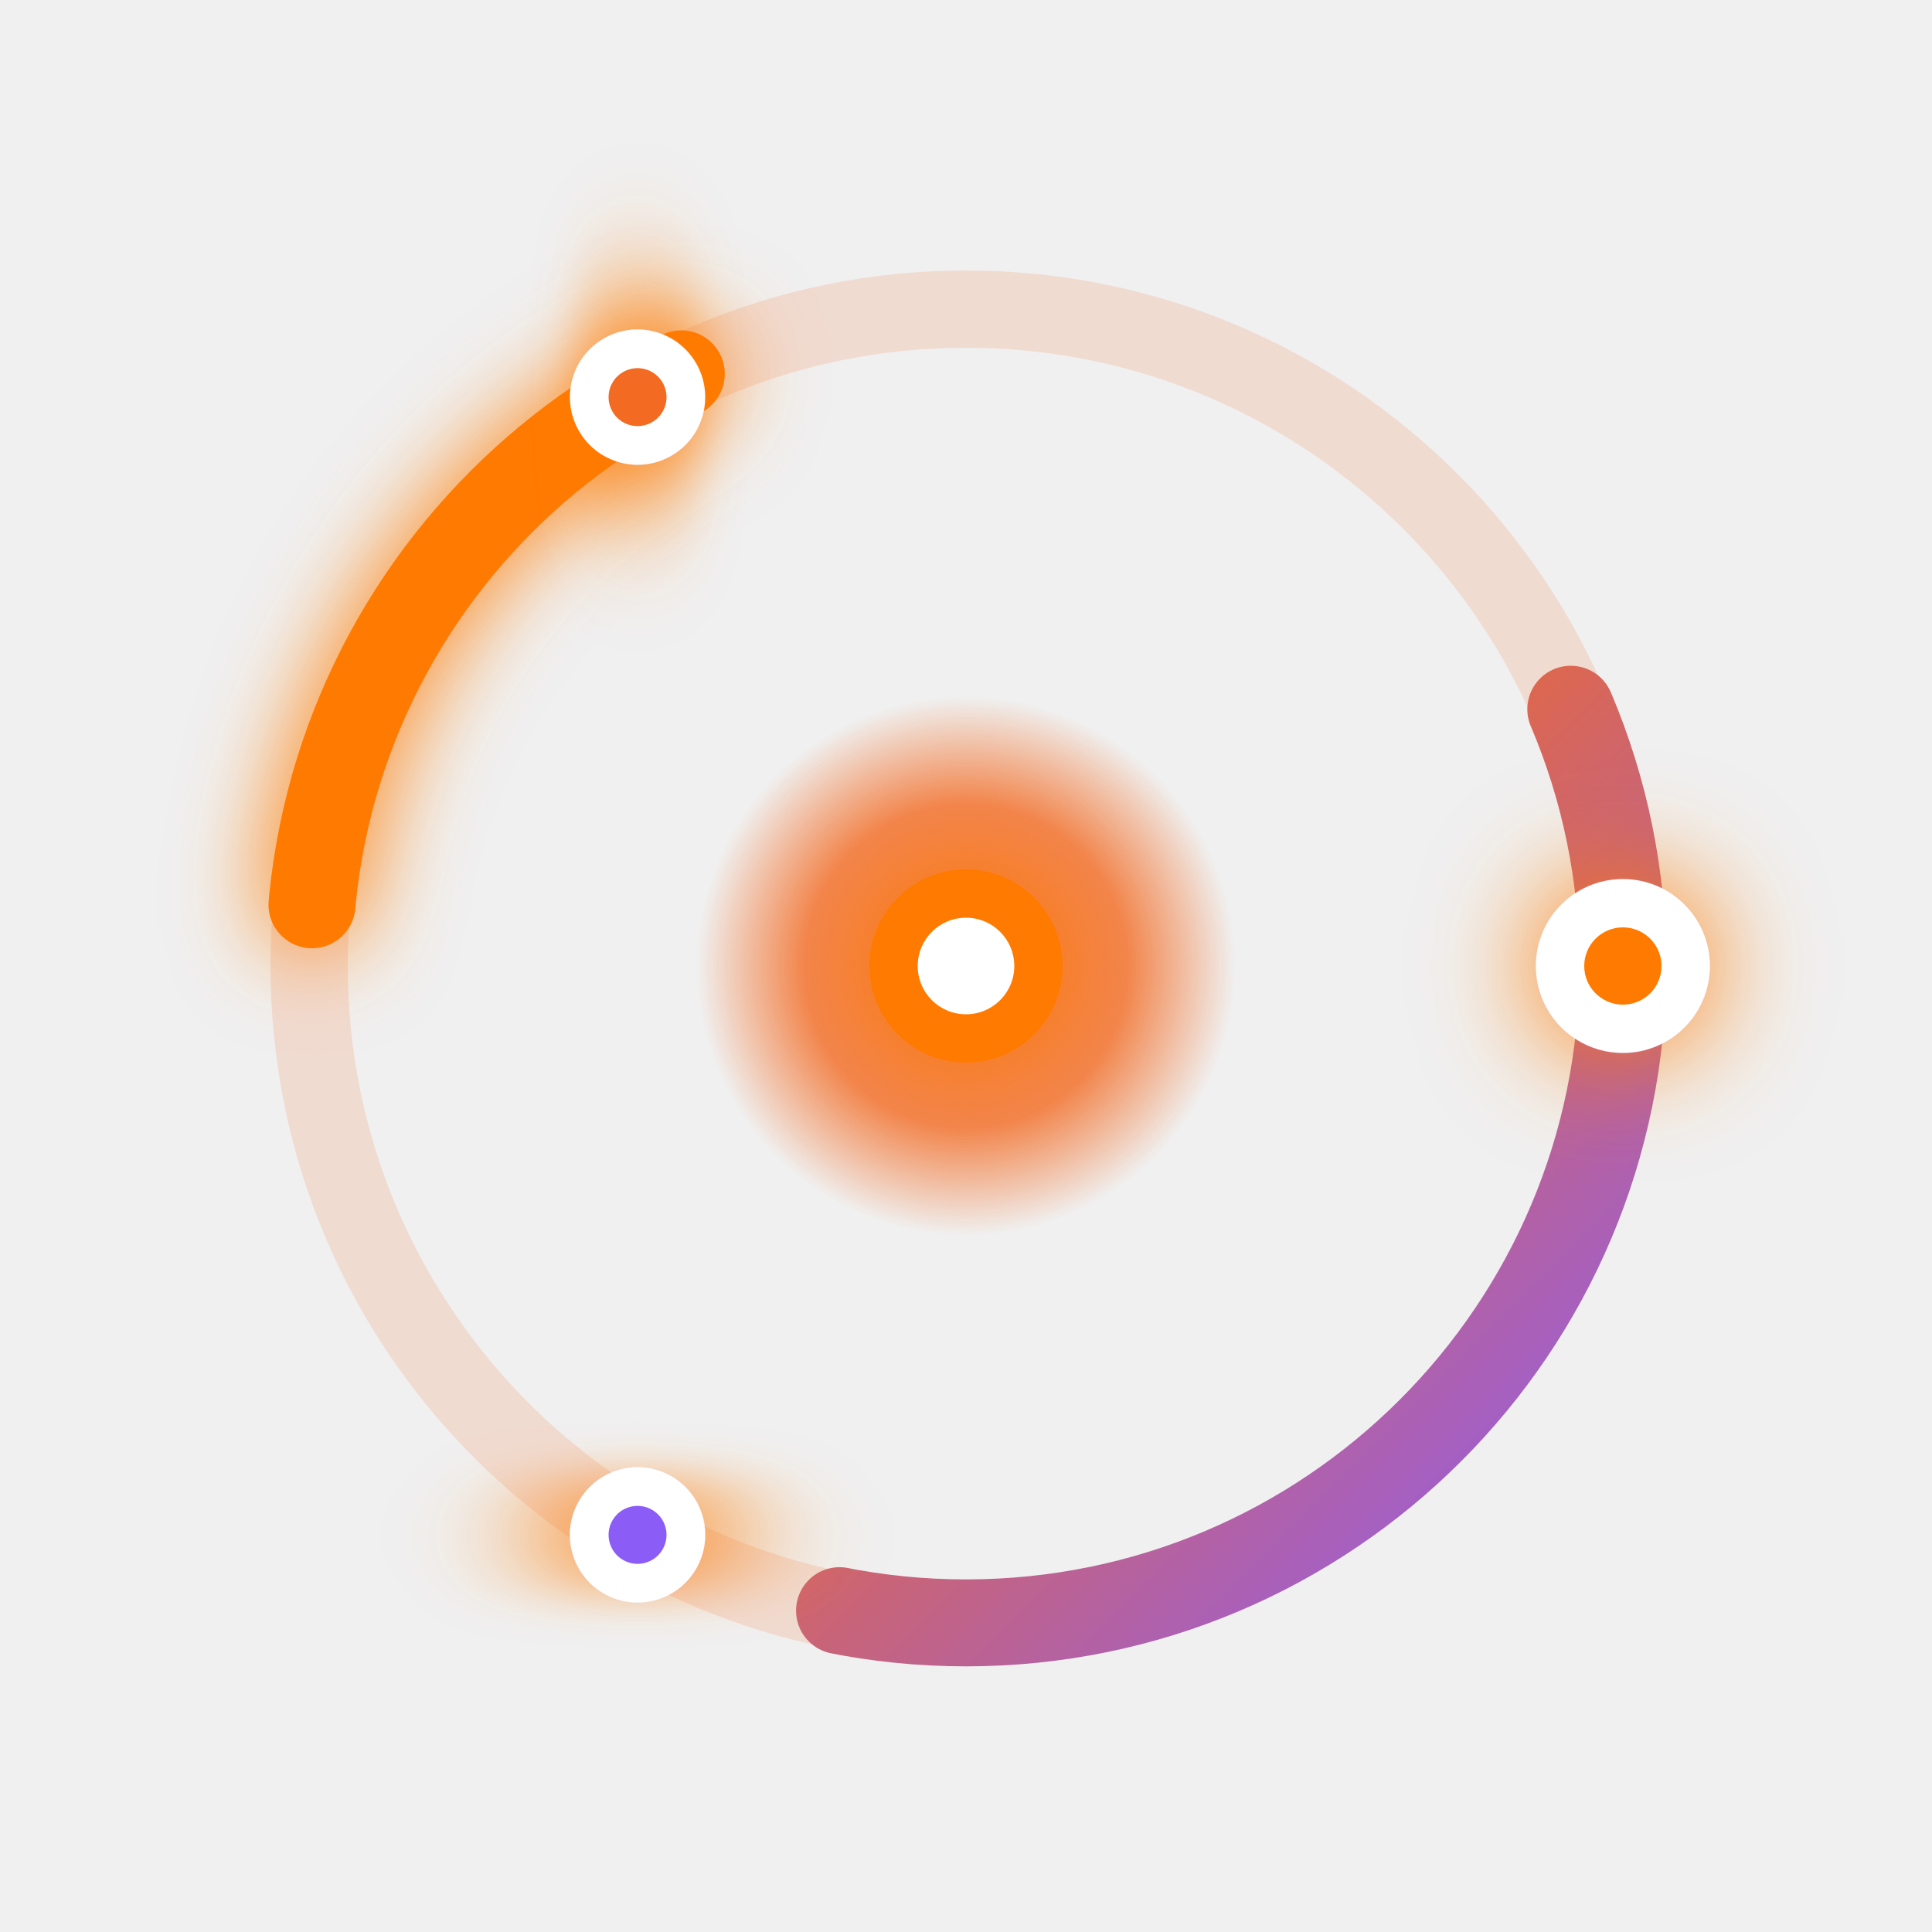
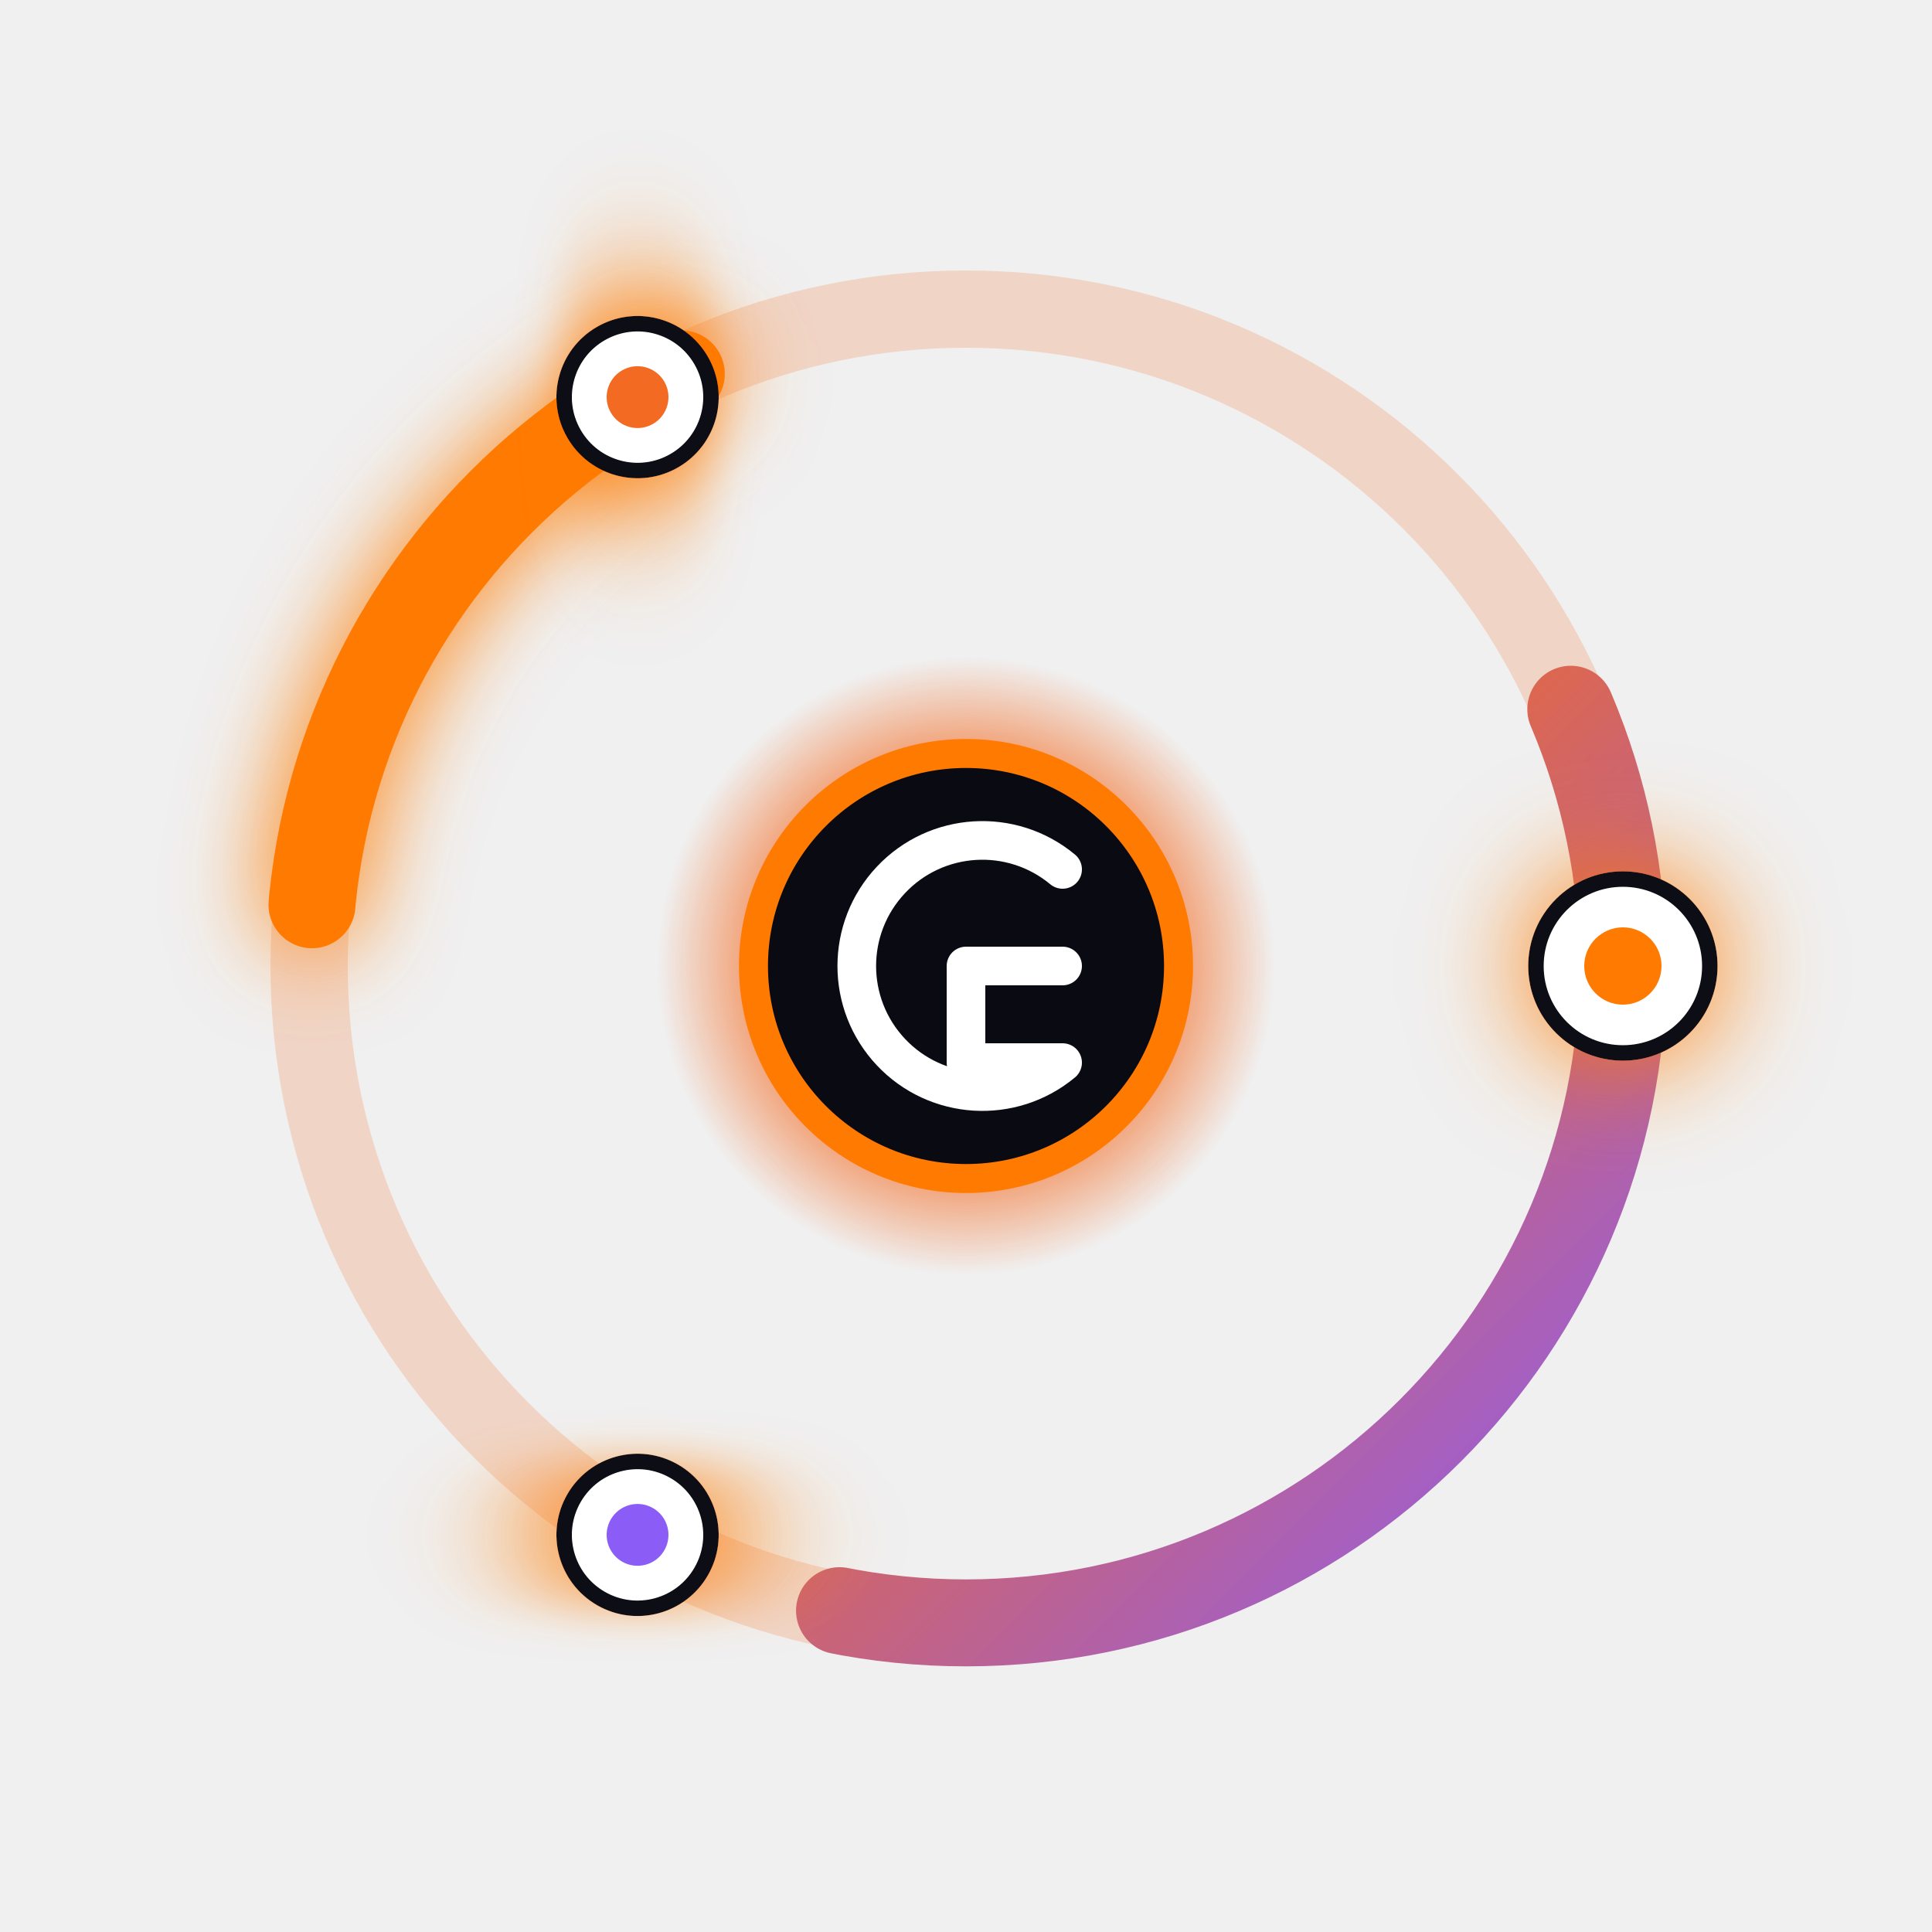
<svg xmlns="http://www.w3.org/2000/svg" viewBox="0 0 100 100" width="100%" height="100%">
  <defs>
    <linearGradient id="gl-orbit-grad" x1="0%" y1="0%" x2="100%" y2="100%">
      <stop offset="0%" stop-color="#FF7A00" />
      <stop offset="50%" stop-color="#F36A22" />
      <stop offset="100%" stop-color="#8B5CF6" />
    </linearGradient>
    <radialGradient id="gl-core-glow" cx="50%" cy="50%" r="50%">
      <stop offset="0%" stop-color="#FF7A00" stop-opacity="1" />
      <stop offset="60%" stop-color="#F36A22" stop-opacity="0.8" />
      <stop offset="100%" stop-color="#F36A22" stop-opacity="0" />
    </radialGradient>
-     <filter id="gl-glow" x="-20%" y="-20%" width="140%" height="140%">
+     <filter id="gl-glow" x="-30%" y="-30%" width="160%" height="160%">
      <feGaussianBlur stdDeviation="2.5" result="blur" />
      <feComposite in="SourceGraphic" in2="blur" operator="over" />
    </filter>
  </defs>
  <style>
    .gl-spinner-group {
      transform-origin: 50px 50px;
      animation: gl-rotate-orbit 2.4s cubic-bezier(0.4, 0, 0.2, 1) infinite;
    }
-     .gl-orbit-path-back { stroke: rgba(243, 106, 34, 0.15); stroke-width: 4; fill: none; }
+     .gl-orbit-path-back { stroke: rgba(243, 106, 34, 0.2); stroke-width: 4; fill: none; }
    .gl-orbit-arc-1 {
      stroke: url(#gl-orbit-grad); stroke-width: 4.5; stroke-linecap: round;
      stroke-dasharray: 60 140; fill: none;
      animation: gl-arc-pulse-1 2.4s ease-in-out infinite;
    }
    .gl-orbit-arc-2 {
      stroke: #FF7A00; stroke-width: 4.5; stroke-linecap: round;
      stroke-dasharray: 35 165; stroke-dashoffset: -110; fill: none;
      filter: url(#gl-glow); animation: gl-arc-pulse-2 2.4s ease-in-out infinite;
    }
    .gl-core-node {
      transform-origin: 50px 50px;
      animation: gl-core-pulse 1.2s ease-in-out infinite alternate;
    }
-     .gl-validator-node { fill: #FFFFFF; filter: drop-shadow(0 0 3px #FF7A00); }
+     .gl-monogram {
+       transform-origin: 50px 50px;
+       animation: gl-core-pulse 1.2s ease-in-out infinite alternate;
+     }
+     .gl-validator-node { fill: #FFFFFF; stroke: #0A0A12; stroke-width: 0.8; filter: drop-shadow(0 0 3px #FF7A00); }
    @keyframes gl-rotate-orbit { 0% { transform: rotate(0deg); } 100% { transform: rotate(360deg); } }
-     @keyframes gl-core-pulse { 0% { transform: scale(0.85); opacity: 0.75; } 100% { transform: scale(1.15); opacity: 1; } }
+     @keyframes gl-core-pulse { 0% { transform: scale(0.88); opacity: 0.8; } 100% { transform: scale(1.12); opacity: 1; } }
    @keyframes gl-arc-pulse-1 { 0%, 100% { stroke-dasharray: 40 160; } 50% { stroke-dasharray: 90 110; } }
    @keyframes gl-arc-pulse-2 { 0%, 100% { stroke-dashoffset: -110; } 50% { stroke-dashoffset: -80; } }
  </style>
-   <circle class="gl-core-node" cx="50" cy="50" r="14" fill="url(#gl-core-glow)" />
-   <circle cx="50" cy="50" r="5" fill="#FF7A00" />
-   <circle cx="50" cy="50" r="2.5" fill="#FFFFFF" />
+   <circle class="gl-core-node" cx="50" cy="50" r="16" fill="url(#gl-core-glow)" />
+   <g class="gl-monogram">
+     <circle cx="50" cy="50" r="11" fill="#0A0A12" stroke="#FF7A00" stroke-width="1.5" />
+     <path d="M 55 45 A 6.5 6.5 0 1 0 55 55 H 50 V 50 H 55" fill="none" stroke="#FFFFFF" stroke-width="2" stroke-linecap="round" stroke-linejoin="round" />
+   </g>
  <g class="gl-spinner-group">
    <circle class="gl-orbit-path-back" cx="50" cy="50" r="34" />
    <circle class="gl-orbit-arc-1" cx="50" cy="50" r="34" />
    <circle class="gl-orbit-arc-2" cx="50" cy="50" r="34" />
    <g transform="translate(50, 50) rotate(0) translate(34, 0)">
-       <circle class="gl-validator-node" cx="0" cy="0" r="4.5" fill="#FFFFFF" />
+       <circle class="gl-validator-node" cx="0" cy="0" r="4.5" />
      <circle cx="0" cy="0" r="2" fill="#FF7A00" />
    </g>
    <g transform="translate(50, 50) rotate(120) translate(34, 0)">
-       <circle class="gl-validator-node" cx="0" cy="0" r="3.5" fill="#FFFFFF" />
-       <circle cx="0" cy="0" r="1.5" fill="#8B5CF6" />
+       <circle class="gl-validator-node" cx="0" cy="0" r="3.8" />
+       <circle cx="0" cy="0" r="1.6" fill="#8B5CF6" />
    </g>
    <g transform="translate(50, 50) rotate(240) translate(34, 0)">
-       <circle class="gl-validator-node" cx="0" cy="0" r="3.5" fill="#FFFFFF" />
-       <circle cx="0" cy="0" r="1.5" fill="#F36A22" />
+       <circle class="gl-validator-node" cx="0" cy="0" r="3.8" />
+       <circle cx="0" cy="0" r="1.6" fill="#F36A22" />
    </g>
  </g>
</svg>
